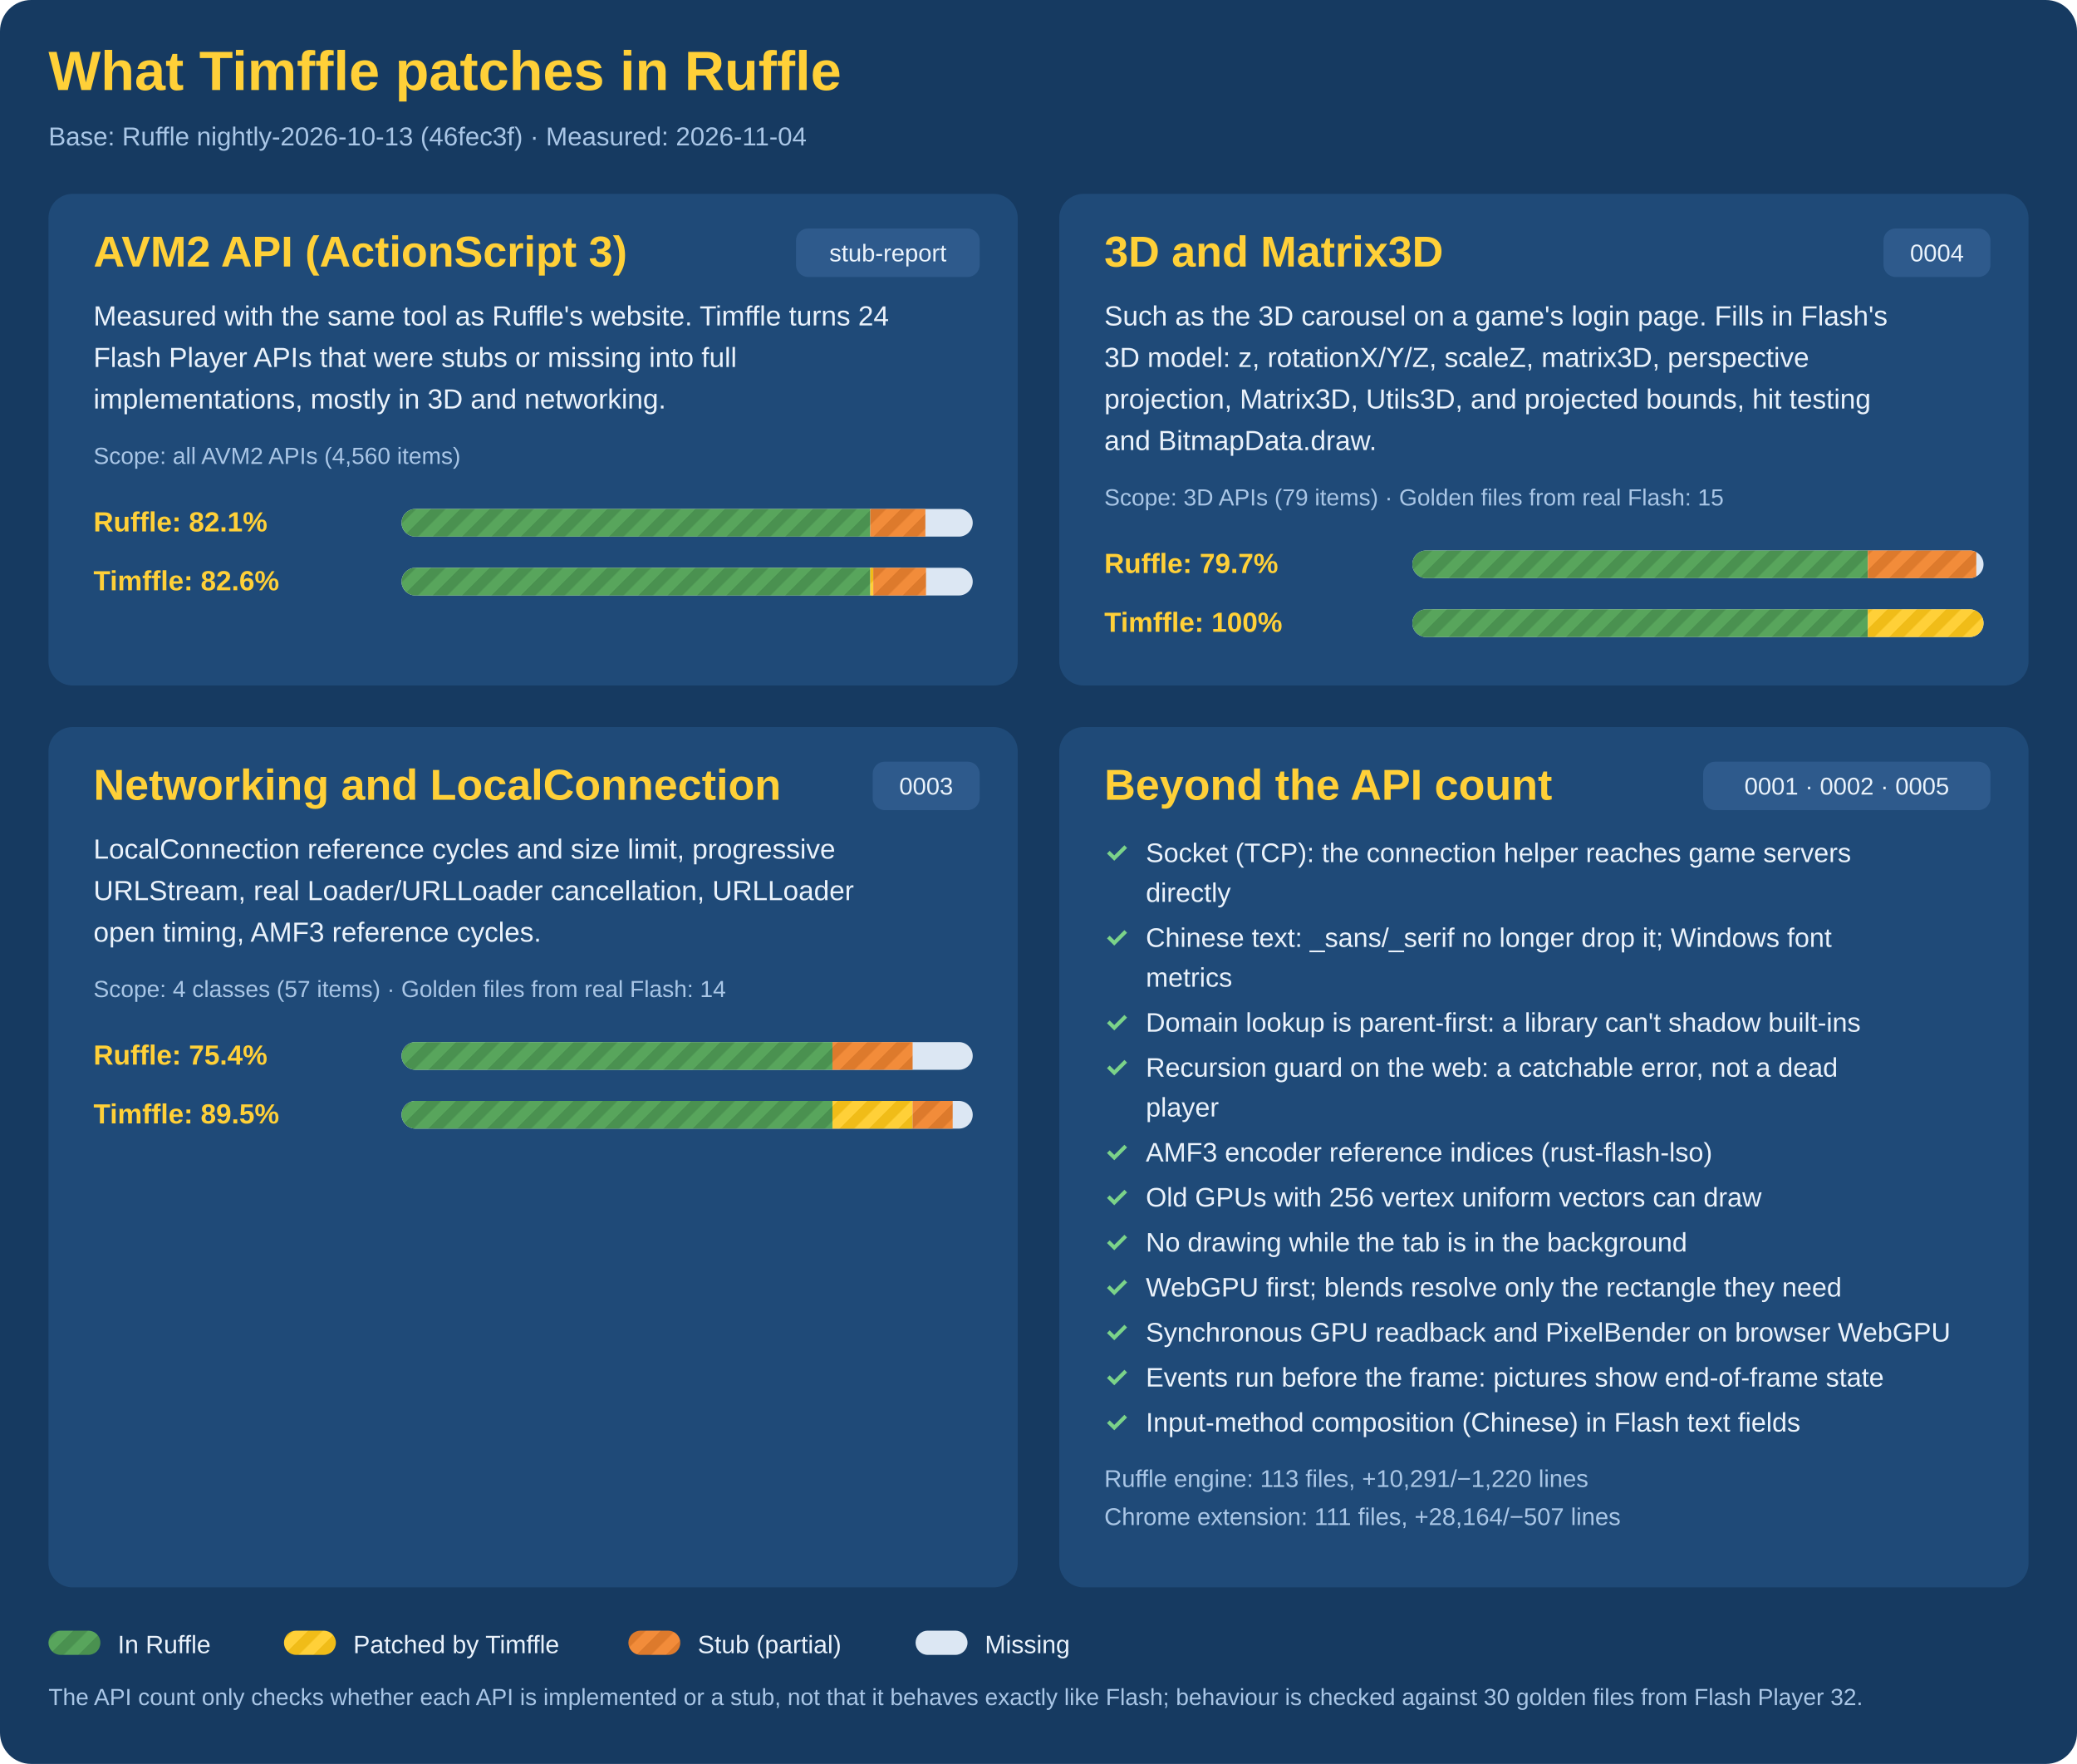
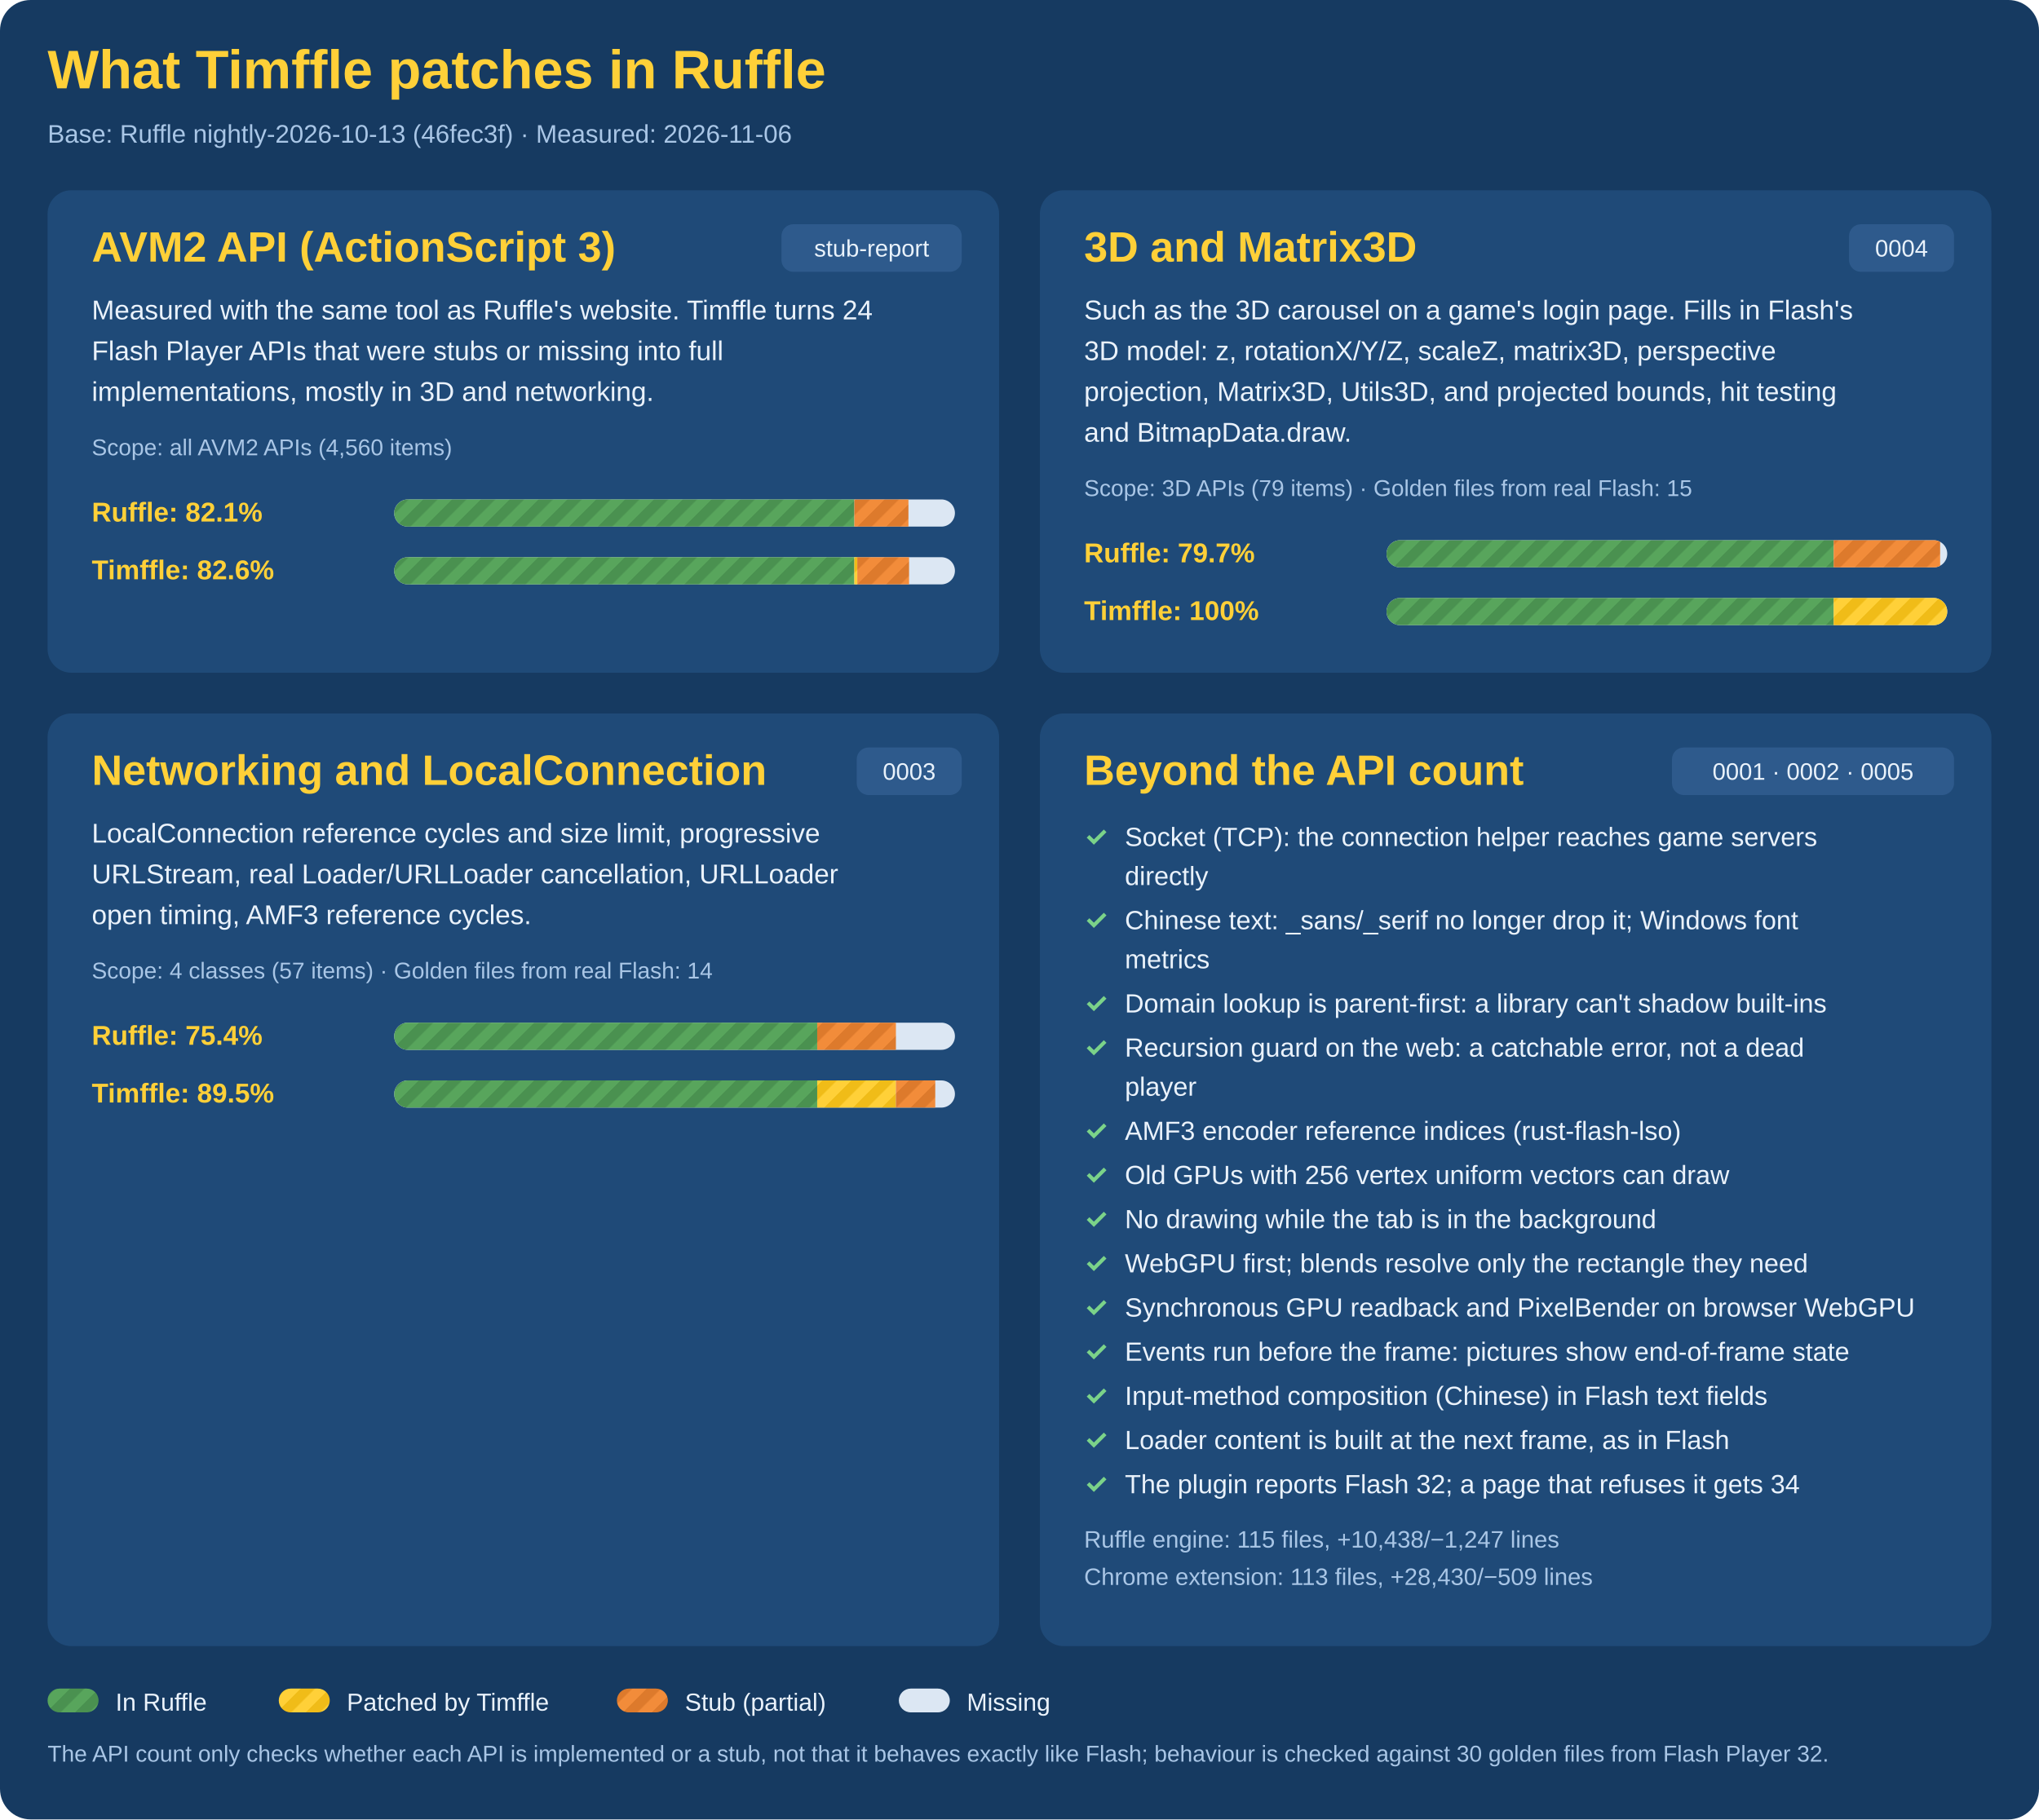
- <svg xmlns="http://www.w3.org/2000/svg" width="1200" height="1019" viewBox="0 0 1200 1019" role="img" aria-label="What Timffle patches in Ruffle" font-family="'Segoe UI', -apple-system, BlinkMacSystemFont, 'Helvetica Neue', Arial, sans-serif">
+ <svg xmlns="http://www.w3.org/2000/svg" width="1200" height="1071" viewBox="0 0 1200 1071" role="img" aria-label="What Timffle patches in Ruffle" font-family="'Segoe UI', -apple-system, BlinkMacSystemFont, 'Helvetica Neue', Arial, sans-serif">
  <defs>
    <pattern id="pg" width="12" height="12" patternUnits="userSpaceOnUse" patternTransform="rotate(45)">
      <rect width="12" height="12" fill="#58A55C" />
      <rect width="6" height="12" fill="#4A9150" />
    </pattern>
    <pattern id="py" width="12" height="12" patternUnits="userSpaceOnUse" patternTransform="rotate(45)">
      <rect width="12" height="12" fill="#FFD038" />
      <rect width="6" height="12" fill="#F0BC18" />
    </pattern>
    <pattern id="po" width="12" height="12" patternUnits="userSpaceOnUse" patternTransform="rotate(45)">
      <rect width="12" height="12" fill="#F28C3A" />
      <rect width="6" height="12" fill="#DD7A2C" />
    </pattern>
  </defs>
-   <rect width="1200" height="1019" rx="18" fill="#163A61" />
+   <rect width="1200" height="1071" rx="18" fill="#163A61" />
  <text x="28.0" y="52.0" font-size="32" fill="#FFD038" font-weight="bold" text-anchor="start">What Timffle patches in Ruffle</text>
-   <text x="28.0" y="84.0" font-size="15" fill="#A9C6E6" font-weight="normal" text-anchor="start">Base: Ruffle nightly-2026-10-13 (46fec3f) · Measured: 2026-11-04</text>
+   <text x="28.0" y="84.0" font-size="15" fill="#A9C6E6" font-weight="normal" text-anchor="start">Base: Ruffle nightly-2026-10-13 (46fec3f) · Measured: 2026-11-06</text>
  <rect x="28" y="112" width="560" height="284" rx="14" fill="#1F4A78" />
  <rect x="459.9" y="132" width="106.1" height="28" rx="7" fill="#2E5A8C" />
  <text x="513.0" y="151.0" font-size="14" fill="#E9F2FB" font-weight="normal" text-anchor="middle">stub-report</text>
  <text x="54.0" y="154.0" font-size="25" fill="#FFD038" font-weight="bold" text-anchor="start">AVM2 API (ActionScript 3)</text>
  <text x="54.0" y="188.0" font-size="16" fill="#EAF2FB" font-weight="normal" text-anchor="start">Measured with the same tool as Ruffle's website. Timffle turns 24</text>
  <text x="54.0" y="212.0" font-size="16" fill="#EAF2FB" font-weight="normal" text-anchor="start">Flash Player APIs that were stubs or missing into full</text>
  <text x="54.0" y="236.0" font-size="16" fill="#EAF2FB" font-weight="normal" text-anchor="start">implementations, mostly in 3D and networking.</text>
  <text x="54.0" y="268.0" font-size="13.5" fill="#A9C6E6" font-weight="normal" text-anchor="start">Scope: all AVM2 APIs (4,560 items)</text>
  <text x="54.0" y="307.0" font-size="16" fill="#FFD038" font-weight="bold" text-anchor="start">Ruffle: 82.1%</text>
  <clipPath id="ben7">
    <rect x="232.0" y="294" width="330.0" height="16" rx="8" />
  </clipPath>
  <rect x="232.0" y="294" width="330.0" height="16" rx="8" fill="#DCE7F3" />
  <rect x="232.00" y="294" width="270.80" height="16" fill="url(#pg)" clip-path="url(#ben7)" />
  <rect x="502.80" y="294" width="31.84" height="16" fill="url(#po)" clip-path="url(#ben7)" />
  <text x="54.0" y="341.0" font-size="16" fill="#FFD038" font-weight="bold" text-anchor="start">Timffle: 82.6%</text>
  <clipPath id="ben8">
    <rect x="232.0" y="328" width="330.0" height="16" rx="8" />
  </clipPath>
  <rect x="232.0" y="328" width="330.0" height="16" rx="8" fill="#DCE7F3" />
  <rect x="232.00" y="328" width="270.80" height="16" fill="url(#pg)" clip-path="url(#ben8)" />
  <rect x="502.80" y="328" width="1.74" height="16" fill="url(#py)" clip-path="url(#ben8)" />
  <rect x="504.54" y="328" width="30.47" height="16" fill="url(#po)" clip-path="url(#ben8)" />
  <rect x="612" y="112" width="560" height="284" rx="14" fill="#1F4A78" />
  <rect x="1088.2" y="132" width="61.8" height="28" rx="7" fill="#2E5A8C" />
  <text x="1119.1" y="151.0" font-size="14" fill="#E9F2FB" font-weight="normal" text-anchor="middle">0004</text>
  <text x="638.0" y="154.0" font-size="25" fill="#FFD038" font-weight="bold" text-anchor="start">3D and Matrix3D</text>
  <text x="638.0" y="188.0" font-size="16" fill="#EAF2FB" font-weight="normal" text-anchor="start">Such as the 3D carousel on a game's login page. Fills in Flash's</text>
  <text x="638.0" y="212.0" font-size="16" fill="#EAF2FB" font-weight="normal" text-anchor="start">3D model: z, rotationX/Y/Z, scaleZ, matrix3D, perspective</text>
  <text x="638.0" y="236.0" font-size="16" fill="#EAF2FB" font-weight="normal" text-anchor="start">projection, Matrix3D, Utils3D, and projected bounds, hit testing</text>
  <text x="638.0" y="260.0" font-size="16" fill="#EAF2FB" font-weight="normal" text-anchor="start">and BitmapData.draw.</text>
  <text x="638.0" y="292.0" font-size="13.5" fill="#A9C6E6" font-weight="normal" text-anchor="start">Scope: 3D APIs (79 items) · Golden files from real Flash: 15</text>
  <text x="638.0" y="331.0" font-size="16" fill="#FFD038" font-weight="bold" text-anchor="start">Ruffle: 79.7%</text>
  <clipPath id="ben9">
    <rect x="816.0" y="318" width="330.0" height="16" rx="8" />
  </clipPath>
  <rect x="816.0" y="318" width="330.0" height="16" rx="8" fill="#DCE7F3" />
  <rect x="816.00" y="318" width="263.16" height="16" fill="url(#pg)" clip-path="url(#ben9)" />
  <rect x="1079.16" y="318" width="62.66" height="16" fill="url(#po)" clip-path="url(#ben9)" />
  <text x="638.0" y="365.0" font-size="16" fill="#FFD038" font-weight="bold" text-anchor="start">Timffle: 100%</text>
  <clipPath id="ben10">
    <rect x="816.0" y="352" width="330.0" height="16" rx="8" />
  </clipPath>
  <rect x="816.0" y="352" width="330.0" height="16" rx="8" fill="#DCE7F3" />
  <rect x="816.00" y="352" width="263.16" height="16" fill="url(#pg)" clip-path="url(#ben10)" />
  <rect x="1079.16" y="352" width="66.84" height="16" fill="url(#py)" clip-path="url(#ben10)" />
-   <rect x="28" y="420" width="560" height="497" rx="14" fill="#1F4A78" />
+   <rect x="28" y="420" width="560" height="549" rx="14" fill="#1F4A78" />
  <rect x="504.2" y="440" width="61.8" height="28" rx="7" fill="#2E5A8C" />
  <text x="535.1" y="459.0" font-size="14" fill="#E9F2FB" font-weight="normal" text-anchor="middle">0003</text>
  <text x="54.0" y="462.0" font-size="25" fill="#FFD038" font-weight="bold" text-anchor="start">Networking and LocalConnection</text>
  <text x="54.0" y="496.0" font-size="16" fill="#EAF2FB" font-weight="normal" text-anchor="start">LocalConnection reference cycles and size limit, progressive</text>
  <text x="54.0" y="520.0" font-size="16" fill="#EAF2FB" font-weight="normal" text-anchor="start">URLStream, real Loader/URLLoader cancellation, URLLoader</text>
  <text x="54.0" y="544.0" font-size="16" fill="#EAF2FB" font-weight="normal" text-anchor="start">open timing, AMF3 reference cycles.</text>
  <text x="54.0" y="576.0" font-size="13.5" fill="#A9C6E6" font-weight="normal" text-anchor="start">Scope: 4 classes (57 items) · Golden files from real Flash: 14</text>
  <text x="54.0" y="615.0" font-size="16" fill="#FFD038" font-weight="bold" text-anchor="start">Ruffle: 75.4%</text>
  <clipPath id="ben11">
    <rect x="232.0" y="602" width="330.0" height="16" rx="8" />
  </clipPath>
  <rect x="232.0" y="602" width="330.0" height="16" rx="8" fill="#DCE7F3" />
  <rect x="232.00" y="602" width="248.95" height="16" fill="url(#pg)" clip-path="url(#ben11)" />
  <rect x="480.95" y="602" width="46.32" height="16" fill="url(#po)" clip-path="url(#ben11)" />
  <text x="54.0" y="649.0" font-size="16" fill="#FFD038" font-weight="bold" text-anchor="start">Timffle: 89.5%</text>
  <clipPath id="ben12">
    <rect x="232.0" y="636" width="330.0" height="16" rx="8" />
  </clipPath>
  <rect x="232.0" y="636" width="330.0" height="16" rx="8" fill="#DCE7F3" />
  <rect x="232.00" y="636" width="248.95" height="16" fill="url(#pg)" clip-path="url(#ben12)" />
  <rect x="480.95" y="636" width="46.32" height="16" fill="url(#py)" clip-path="url(#ben12)" />
  <rect x="527.26" y="636" width="23.16" height="16" fill="url(#po)" clip-path="url(#ben12)" />
-   <rect x="612" y="420" width="560" height="497" rx="14" fill="#1F4A78" />
+   <rect x="612" y="420" width="560" height="549" rx="14" fill="#1F4A78" />
  <rect x="984.0" y="440" width="166.0" height="28" rx="7" fill="#2E5A8C" />
  <text x="1067.0" y="459.0" font-size="14" fill="#E9F2FB" font-weight="normal" text-anchor="middle">0001 · 0002 · 0005</text>
  <text x="638.0" y="462.0" font-size="25" fill="#FFD038" font-weight="bold" text-anchor="start">Beyond the API count</text>
  <text x="638.0" y="498.0" font-size="16" fill="#7BD389" font-weight="bold" text-anchor="start">✓</text>
  <text x="662.0" y="498.0" font-size="15.5" fill="#EAF2FB" font-weight="normal" text-anchor="start">Socket (TCP): the connection helper reaches game servers</text>
  <text x="662.0" y="521.0" font-size="15.5" fill="#EAF2FB" font-weight="normal" text-anchor="start">directly</text>
  <text x="638.0" y="547.0" font-size="16" fill="#7BD389" font-weight="bold" text-anchor="start">✓</text>
  <text x="662.0" y="547.0" font-size="15.5" fill="#EAF2FB" font-weight="normal" text-anchor="start">Chinese text: _sans/_serif no longer drop it; Windows font</text>
  <text x="662.0" y="570.0" font-size="15.5" fill="#EAF2FB" font-weight="normal" text-anchor="start">metrics</text>
  <text x="638.0" y="596.0" font-size="16" fill="#7BD389" font-weight="bold" text-anchor="start">✓</text>
  <text x="662.0" y="596.0" font-size="15.5" fill="#EAF2FB" font-weight="normal" text-anchor="start">Domain lookup is parent-first: a library can't shadow built-ins</text>
  <text x="638.0" y="622.0" font-size="16" fill="#7BD389" font-weight="bold" text-anchor="start">✓</text>
  <text x="662.0" y="622.0" font-size="15.5" fill="#EAF2FB" font-weight="normal" text-anchor="start">Recursion guard on the web: a catchable error, not a dead</text>
  <text x="662.0" y="645.0" font-size="15.5" fill="#EAF2FB" font-weight="normal" text-anchor="start">player</text>
  <text x="638.0" y="671.0" font-size="16" fill="#7BD389" font-weight="bold" text-anchor="start">✓</text>
  <text x="662.0" y="671.0" font-size="15.5" fill="#EAF2FB" font-weight="normal" text-anchor="start">AMF3 encoder reference indices (rust-flash-lso)</text>
  <text x="638.0" y="697.0" font-size="16" fill="#7BD389" font-weight="bold" text-anchor="start">✓</text>
  <text x="662.0" y="697.0" font-size="15.5" fill="#EAF2FB" font-weight="normal" text-anchor="start">Old GPUs with 256 vertex uniform vectors can draw</text>
  <text x="638.0" y="723.0" font-size="16" fill="#7BD389" font-weight="bold" text-anchor="start">✓</text>
  <text x="662.0" y="723.0" font-size="15.5" fill="#EAF2FB" font-weight="normal" text-anchor="start">No drawing while the tab is in the background</text>
  <text x="638.0" y="749.0" font-size="16" fill="#7BD389" font-weight="bold" text-anchor="start">✓</text>
  <text x="662.0" y="749.0" font-size="15.5" fill="#EAF2FB" font-weight="normal" text-anchor="start">WebGPU first; blends resolve only the rectangle they need</text>
  <text x="638.0" y="775.0" font-size="16" fill="#7BD389" font-weight="bold" text-anchor="start">✓</text>
  <text x="662.0" y="775.0" font-size="15.5" fill="#EAF2FB" font-weight="normal" text-anchor="start">Synchronous GPU readback and PixelBender on browser WebGPU</text>
  <text x="638.0" y="801.0" font-size="16" fill="#7BD389" font-weight="bold" text-anchor="start">✓</text>
  <text x="662.0" y="801.0" font-size="15.5" fill="#EAF2FB" font-weight="normal" text-anchor="start">Events run before the frame: pictures show end-of-frame state</text>
  <text x="638.0" y="827.0" font-size="16" fill="#7BD389" font-weight="bold" text-anchor="start">✓</text>
  <text x="662.0" y="827.0" font-size="15.5" fill="#EAF2FB" font-weight="normal" text-anchor="start">Input-method composition (Chinese) in Flash text fields</text>
-   <text x="638.0" y="859.0" font-size="14" fill="#A9C6E6" font-weight="normal" text-anchor="start">Ruffle engine: 113 files, +10,291/−1,220 lines</text>
-   <text x="638.0" y="881.0" font-size="14" fill="#A9C6E6" font-weight="normal" text-anchor="start">Chrome extension: 111 files, +28,164/−507 lines</text>
-   <rect x="28" y="942" width="30" height="14" rx="7" fill="url(#pg)" />
-   <text x="68.0" y="955.0" font-size="14.5" fill="#EAF2FB" font-weight="normal" text-anchor="start">In Ruffle</text>
-   <rect x="164.06" y="942" width="30" height="14" rx="7" fill="url(#py)" />
-   <text x="204.1" y="955.0" font-size="14.5" fill="#EAF2FB" font-weight="normal" text-anchor="start">Patched by Timffle</text>
-   <rect x="363.05" y="942" width="30" height="14" rx="7" fill="url(#po)" />
-   <text x="403.1" y="955.0" font-size="14.5" fill="#EAF2FB" font-weight="normal" text-anchor="start">Stub (partial)</text>
-   <rect x="528.98" y="942" width="30" height="14" rx="7" fill="#DCE7F3" />
-   <text x="569.0" y="955.0" font-size="14.5" fill="#EAF2FB" font-weight="normal" text-anchor="start">Missing</text>
-   <text x="28.0" y="985.0" font-size="13.5" fill="#A9C6E6" font-weight="normal" text-anchor="start">The API count only checks whether each API is implemented or a stub, not that it behaves exactly like Flash; behaviour is checked against 30 golden files from Flash Player 32.</text>
+   <text x="638.0" y="853.0" font-size="16" fill="#7BD389" font-weight="bold" text-anchor="start">✓</text>
+   <text x="662.0" y="853.0" font-size="15.5" fill="#EAF2FB" font-weight="normal" text-anchor="start">Loader content is built at the next frame, as in Flash</text>
+   <text x="638.0" y="879.0" font-size="16" fill="#7BD389" font-weight="bold" text-anchor="start">✓</text>
+   <text x="662.0" y="879.0" font-size="15.5" fill="#EAF2FB" font-weight="normal" text-anchor="start">The plugin reports Flash 32; a page that refuses it gets 34</text>
+   <text x="638.0" y="911.0" font-size="14" fill="#A9C6E6" font-weight="normal" text-anchor="start">Ruffle engine: 115 files, +10,438/−1,247 lines</text>
+   <text x="638.0" y="933.0" font-size="14" fill="#A9C6E6" font-weight="normal" text-anchor="start">Chrome extension: 113 files, +28,430/−509 lines</text>
+   <rect x="28" y="994" width="30" height="14" rx="7" fill="url(#pg)" />
+   <text x="68.0" y="1007.0" font-size="14.5" fill="#EAF2FB" font-weight="normal" text-anchor="start">In Ruffle</text>
+   <rect x="164.06" y="994" width="30" height="14" rx="7" fill="url(#py)" />
+   <text x="204.1" y="1007.0" font-size="14.5" fill="#EAF2FB" font-weight="normal" text-anchor="start">Patched by Timffle</text>
+   <rect x="363.05" y="994" width="30" height="14" rx="7" fill="url(#po)" />
+   <text x="403.1" y="1007.0" font-size="14.5" fill="#EAF2FB" font-weight="normal" text-anchor="start">Stub (partial)</text>
+   <rect x="528.98" y="994" width="30" height="14" rx="7" fill="#DCE7F3" />
+   <text x="569.0" y="1007.0" font-size="14.5" fill="#EAF2FB" font-weight="normal" text-anchor="start">Missing</text>
+   <text x="28.0" y="1037.0" font-size="13.5" fill="#A9C6E6" font-weight="normal" text-anchor="start">The API count only checks whether each API is implemented or a stub, not that it behaves exactly like Flash; behaviour is checked against 30 golden files from Flash Player 32.</text>
</svg>
